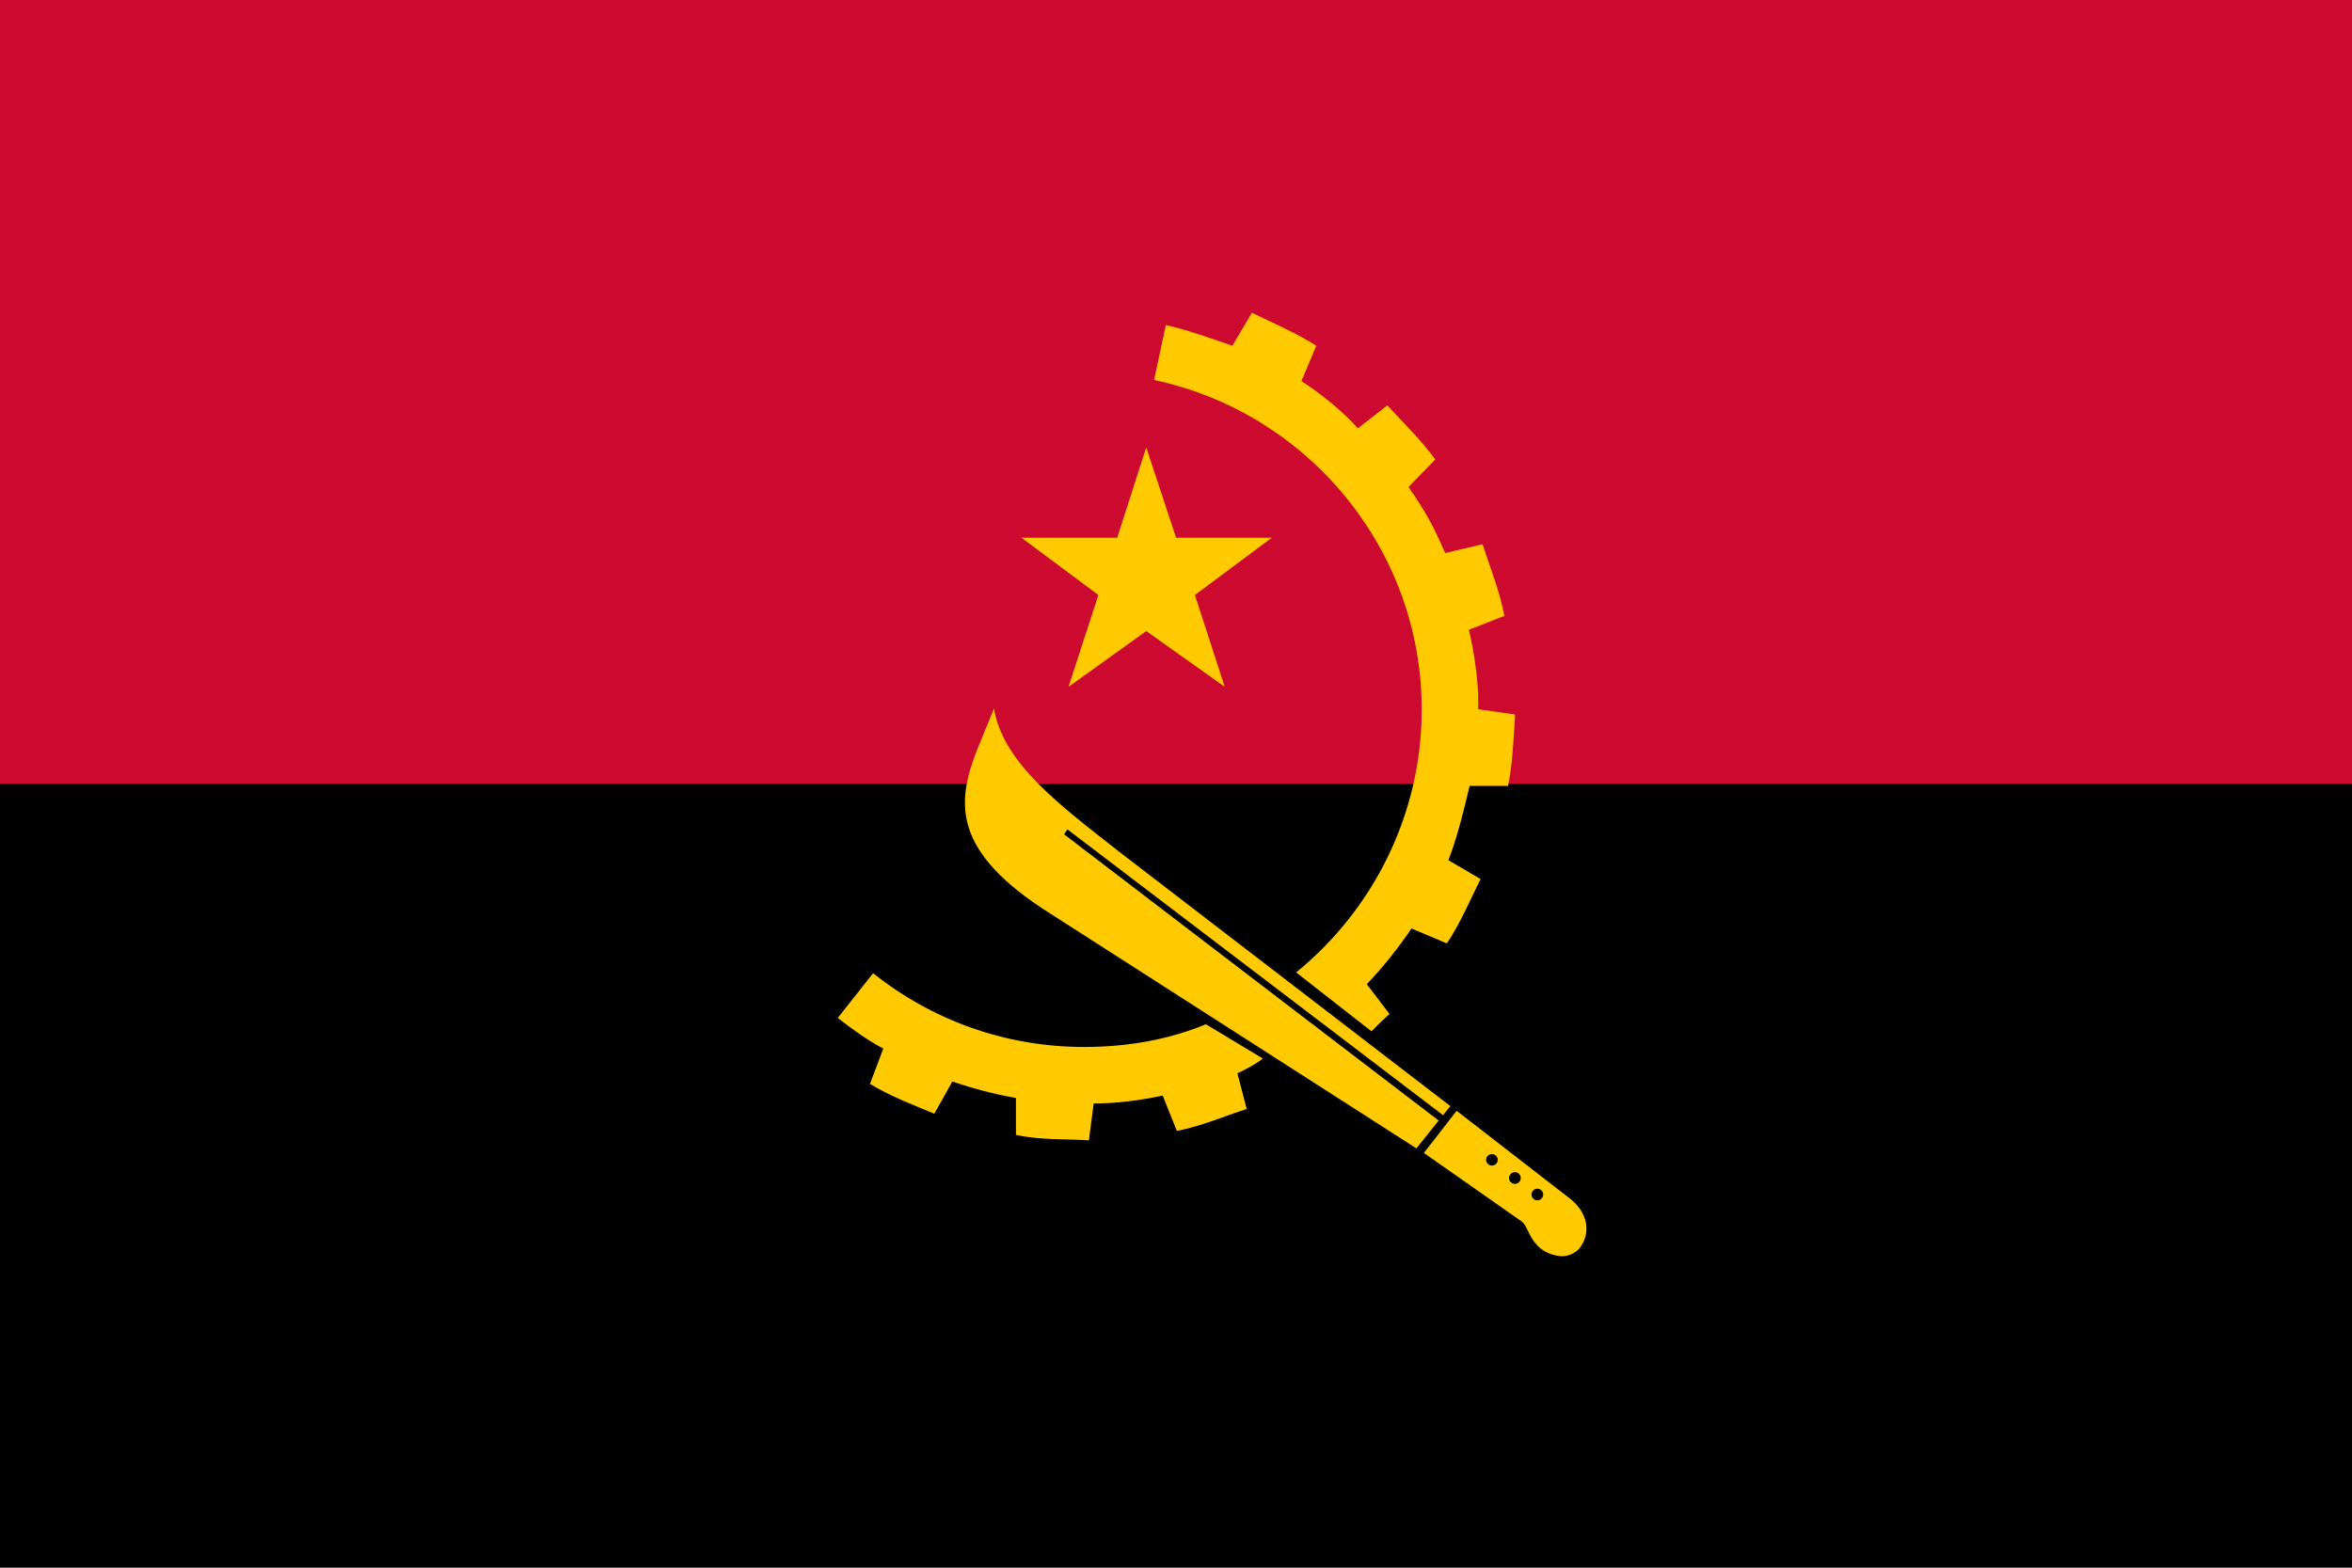
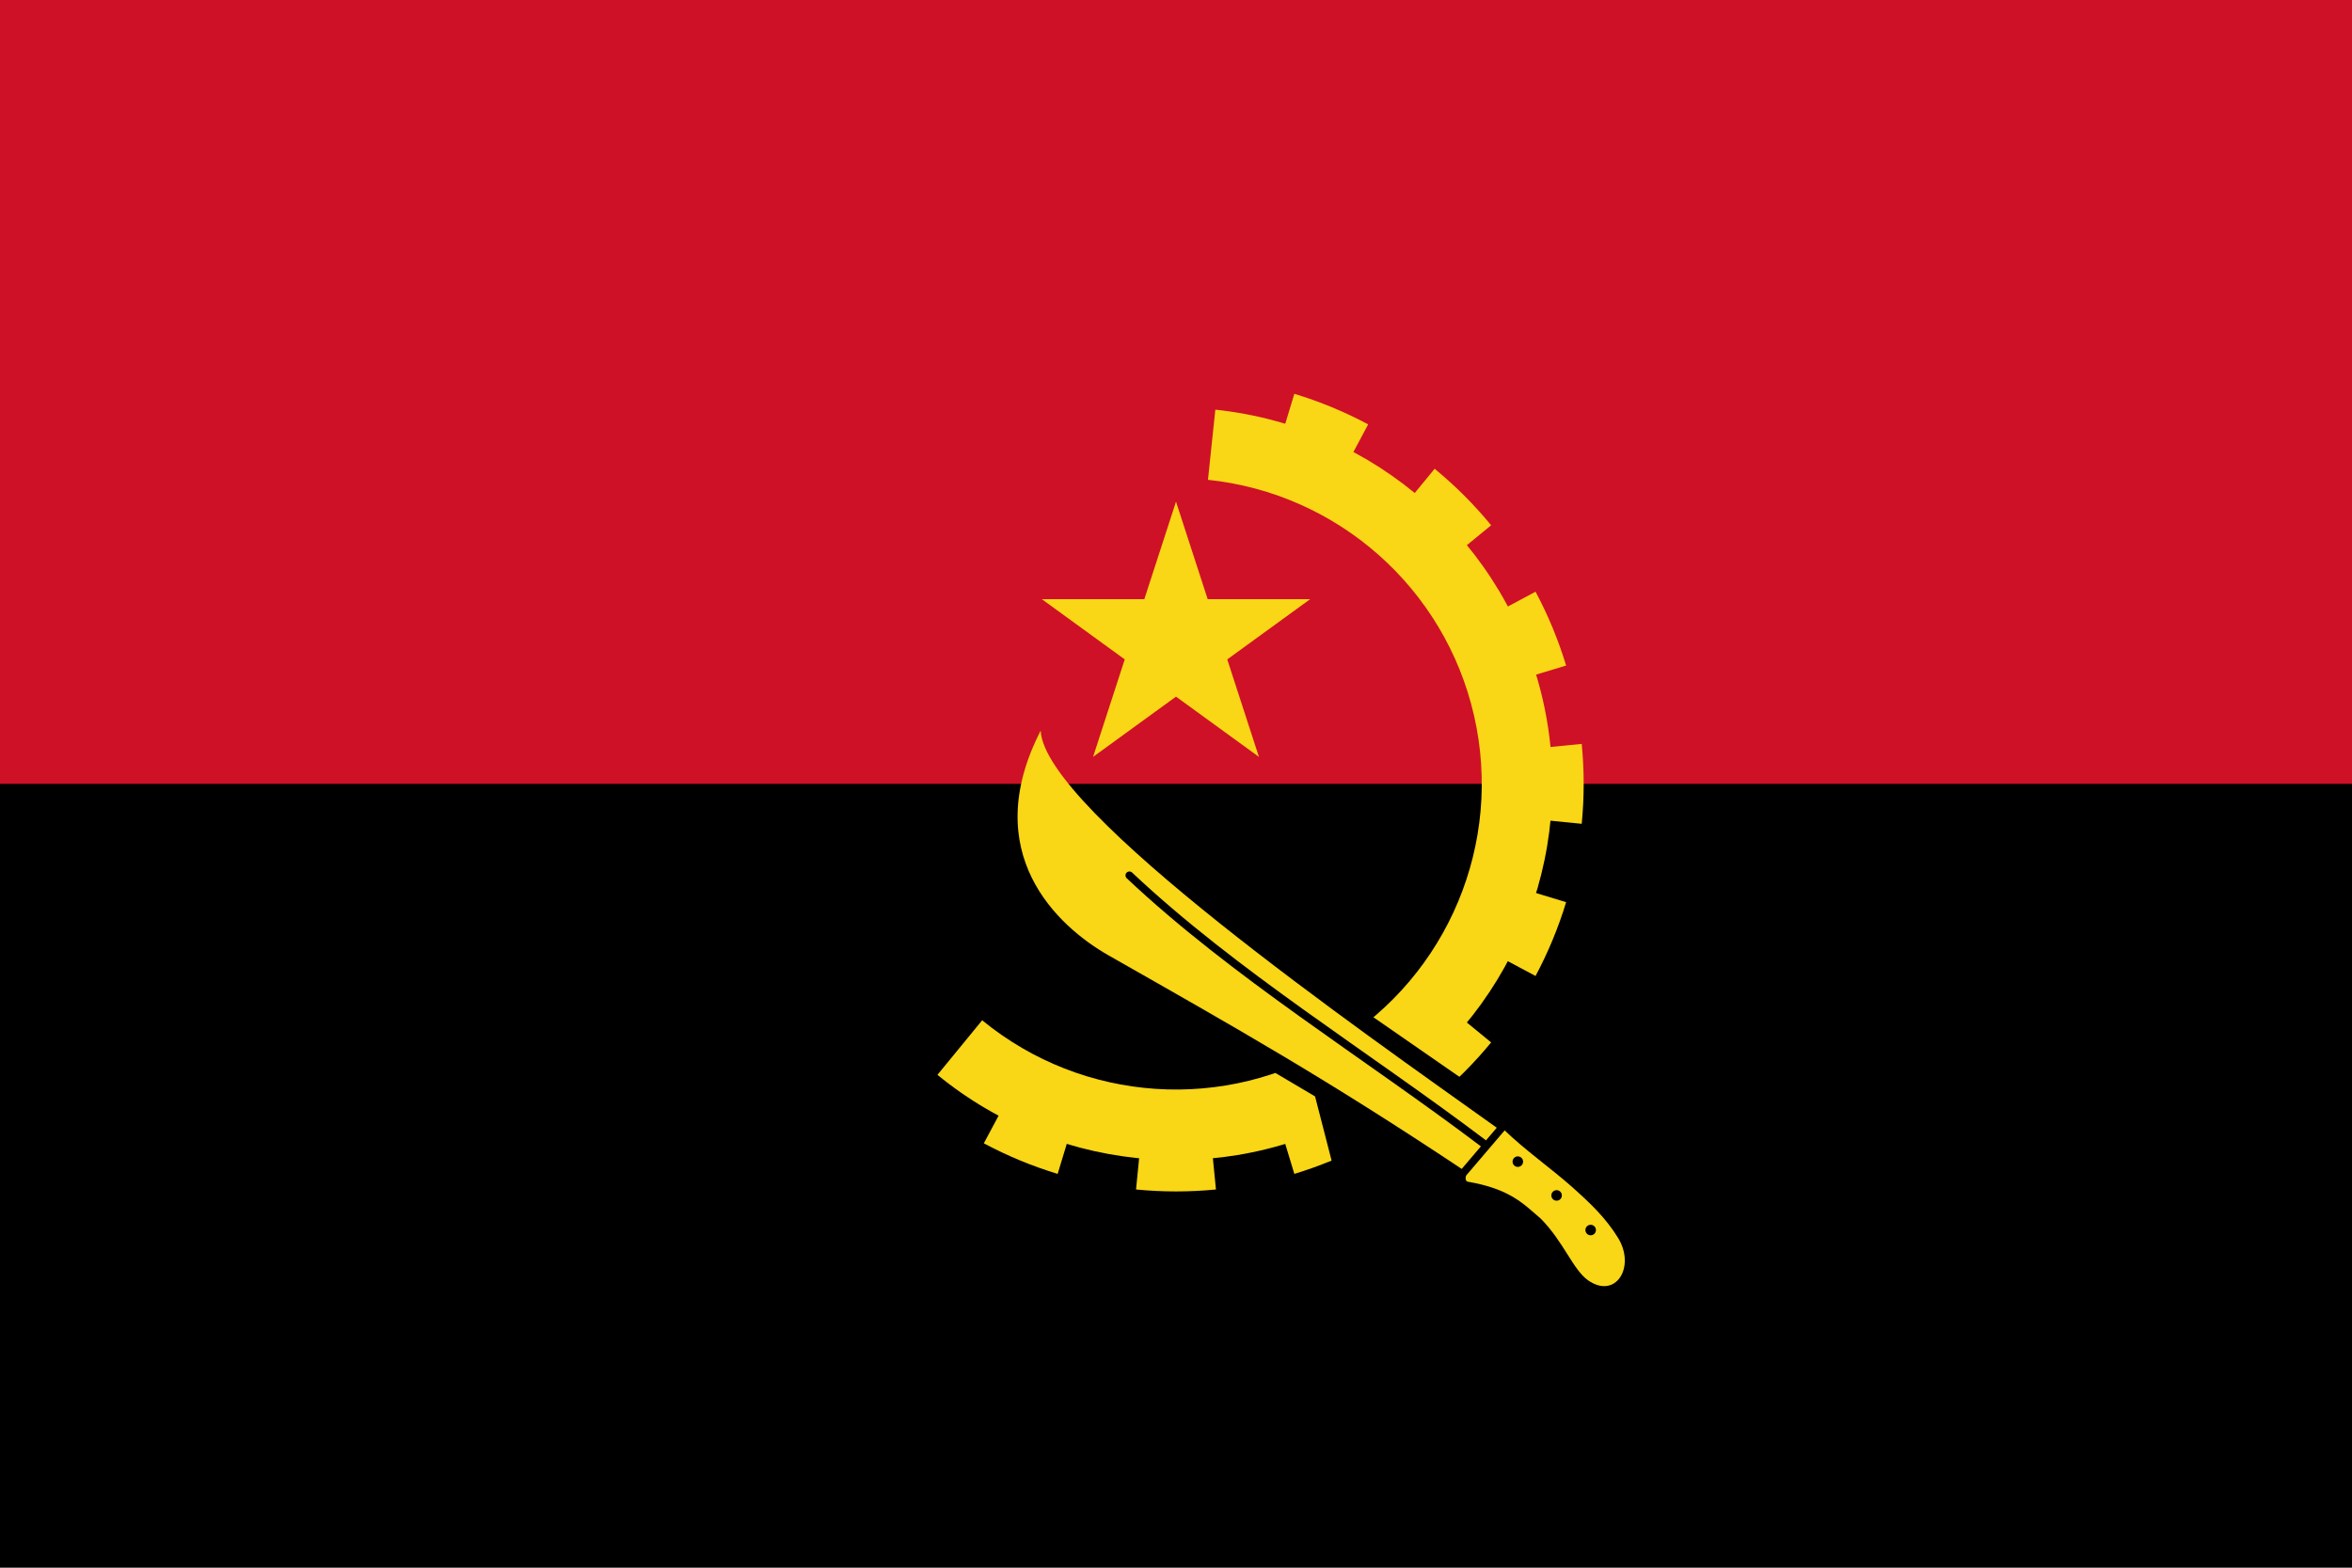
- <svg xmlns="http://www.w3.org/2000/svg" viewBox="0 0 900 600">
-   <path d="M0 0h900v600H0z" />
-   <path fill="#cc092f" d="M0 0h900v300H0z" />
-   <path d="M390.858 205.797h36.644l11.112-34.537 11.41 34.537h36.64l-29.433 21.926 11.409 35.135-30.026-21.324-29.731 21.324 11.41-35.135z" fill="#ffcb00" fill-rule="evenodd" />
-   <path d="M524.801 394.706l-28.827-22.53c29.127-23.724 48.052-60.064 48.052-100.605 0-61.866-44.144-113.824-102.411-126.137l4.504-21.025c8.11 1.803 17.624 5.217 25.432 7.916l7.51-12.608c8.1 3.9 17.118 7.803 24.621 12.608l-5.703 13.518c7.51 4.808 16.575 12.251 21.616 18.112l11.277-8.809c6.008 6.604 13.218 13.507 18.323 20.721l-10.211 10.512c6.594 9.68 9.143 14.135 14.004 25.287l14.327-3.36c2.706 8.408 6.814 18.702 8.32 27.408l-13.566 5.332c1.62 6.766 3.718 18.584 3.583 28.525-.011.598-.056 1.276-.056 1.878l14.167 2.021c-.6 8.712-.897 18.625-2.704 27.333h-14.714c-2.1 9.005-4.81 20.02-8.11 28.425l12.308 7.213c-3.901 7.805-7.8 17.117-12.908 24.626l-13.514-5.703c-5.11 7.505-10.81 14.71-17.118 21.321l8.706 11.41c-2.398 2.1-4.502 4.205-6.908 6.61m-63.362-2.704l21.772 13.12c-2.03 1.857-8.112 5.006-9.724 5.644l3.56 13.666c-8.407 2.708-17.42 6.608-26.724 8.412l-5.405-13.513c-8.71 1.8-17.416 3-26.427 3l-1.807 14.114c-8.406-.598-18.617 0-27.928-2.102v-14.11c-8.411-1.506-16.519-3.606-24.324-6.312l-6.91 12.322c-7.207-3.01-16.816-6.615-24.628-11.416l5.108-13.514c-6.31-3.307-12.015-7.509-17.42-11.72l13.515-17.118c22.226 17.722 50.153 28.228 80.787 28.228 16.221 0 32.132-2.697 46.555-8.7" fill="#ffcb00" fill-rule="evenodd" />
-   <path d="M552.192 426.811L408.462 317.43l-1.31 1.866 143.36 109.573-8.509 10.647-139.753-89.64c-37.839-23.726-36.337-42.344-28.528-62.466l6.608-16.217c3.605 21.023 25.223 36.944 47.748 54.658l126.914 97.497zm36.084 32.6a2.23 2.23 0 01-2.23-2.238 2.23 2.23 0 012.23-2.232c1.237 0 2.24 1 2.24 2.232a2.238 2.238 0 01-2.24 2.239m-8.59-6.308a2.24 2.24 0 01-2.237-2.235 2.236 2.236 0 112.237 2.235m-8.79-7.006c-1.232 0-2.236-1-2.236-2.231a2.236 2.236 0 014.47 0c0 1.231-1 2.231-2.234 2.231m29.554 12.4l-43.065-33.365-12.514 16.127 37.41 26.235c3.005 2.1 3.3 11.718 14.407 13.222 4.513.596 7.508-2.71 7.508-2.71 4.84-5.892 3.521-14.003-3.746-19.51" fill="#ffcb00" fill-rule="evenodd" />
+ <svg xmlns="http://www.w3.org/2000/svg" xmlns:xlink="http://www.w3.org/1999/xlink" viewBox="0 0 450 300">
+   <rect width="450" height="300" fill="#000" />
+   <rect width="450" height="150" fill="#ce1126" />
+   <g fill="#f9d616">
+     <path d="M231.115,91.82A58.5,58.5 0 1,1 187.916,195.244L179.358,205.685A72,72 0 1,0 232.526,78.394z" />
+     <g id="s3">
+       <path id="s" d="M302.624,142.355C303.125,147.44 303.125,152.561 302.624,157.646L287.697,156.175C288.101,152.069 288.101,147.932 287.697,143.825z" />
+       <use xlink:href="#s" transform="rotate(22.5,225,150)" />
+       <use xlink:href="#s" transform="rotate(45,225,150)" />
+     </g>
+     <use xlink:href="#s3" transform="rotate(-67.5,225,150)" />
+     <use xlink:href="#s3" transform="rotate(67.5,225,150)" />
+     <path d="M199.324,114.656H250.676L209.132,144.84 225,96 240.867,144.84z" />
+     <path d="M287.879,216.315C291.717,220.029 296.885,223.69 300.634,227.017C304.382,230.344 307.254,233.11 309.579,236.889C312.986,242.428 309.16,248.701 303.855,245.019C300.986,243.028 299.183,237.652 294.788,233.204C291.533,230.433 288.968,227.527 280.786,226.126C280.393,226.058 280.278,225.228 280.587,224.866z" />
+     <path fill="#000" d="M231.361,197.845 251.608,209.817 256.009,226.896 279.25,225.135 289.462,213.163 251.608,186.929 231.361,197.845z" />
+     <path d="M279.663,223.689C253.628,206.375 237.072,197.026 212.121,182.839C202.32,177.266 187.099,163.257 199.105,139.819C199.861,155.206 260.674,197.442 286.37,215.807z" />
+     <path fill="none" stroke="#000" stroke-width="1.5" stroke-linecap="round" d="M216.086,167.519C236.131,186.41 261.376,201.821 283.898,218.855" />
+     <circle id="c" cx="290.4" cy="222.297" r="1.008" fill="#000" />
+     <use xlink:href="#c" x="7.42" y="6.466" />
+     <use xlink:href="#c" x="13.938" y="13.09" />
+   </g>
</svg>
